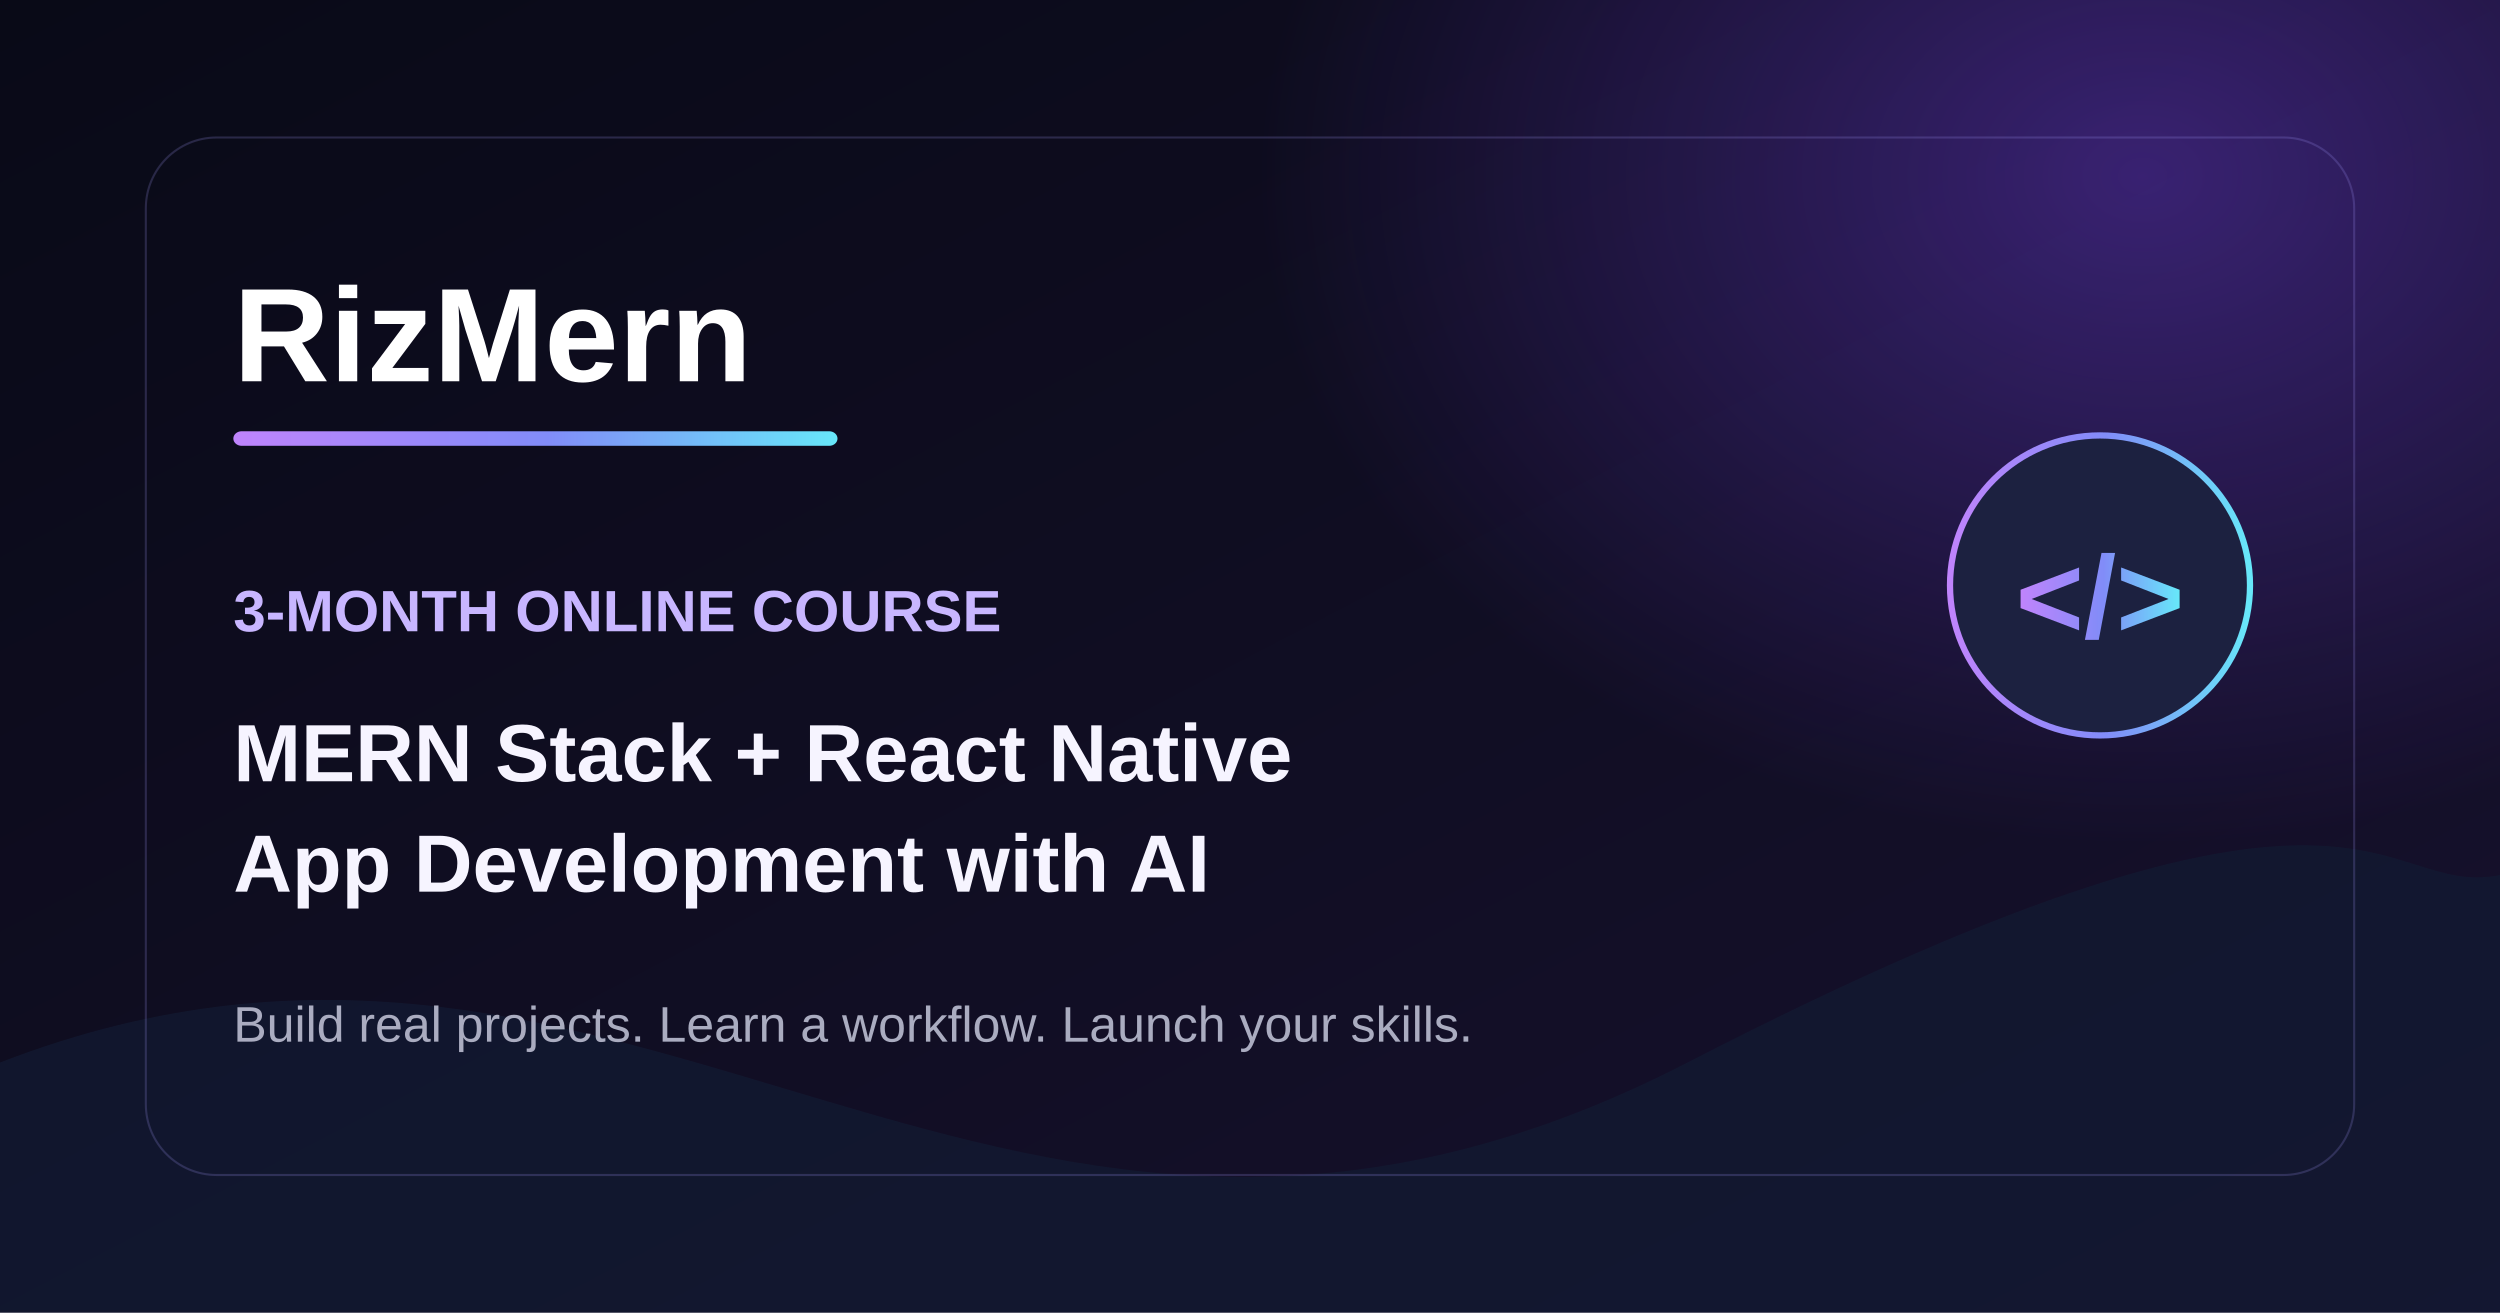
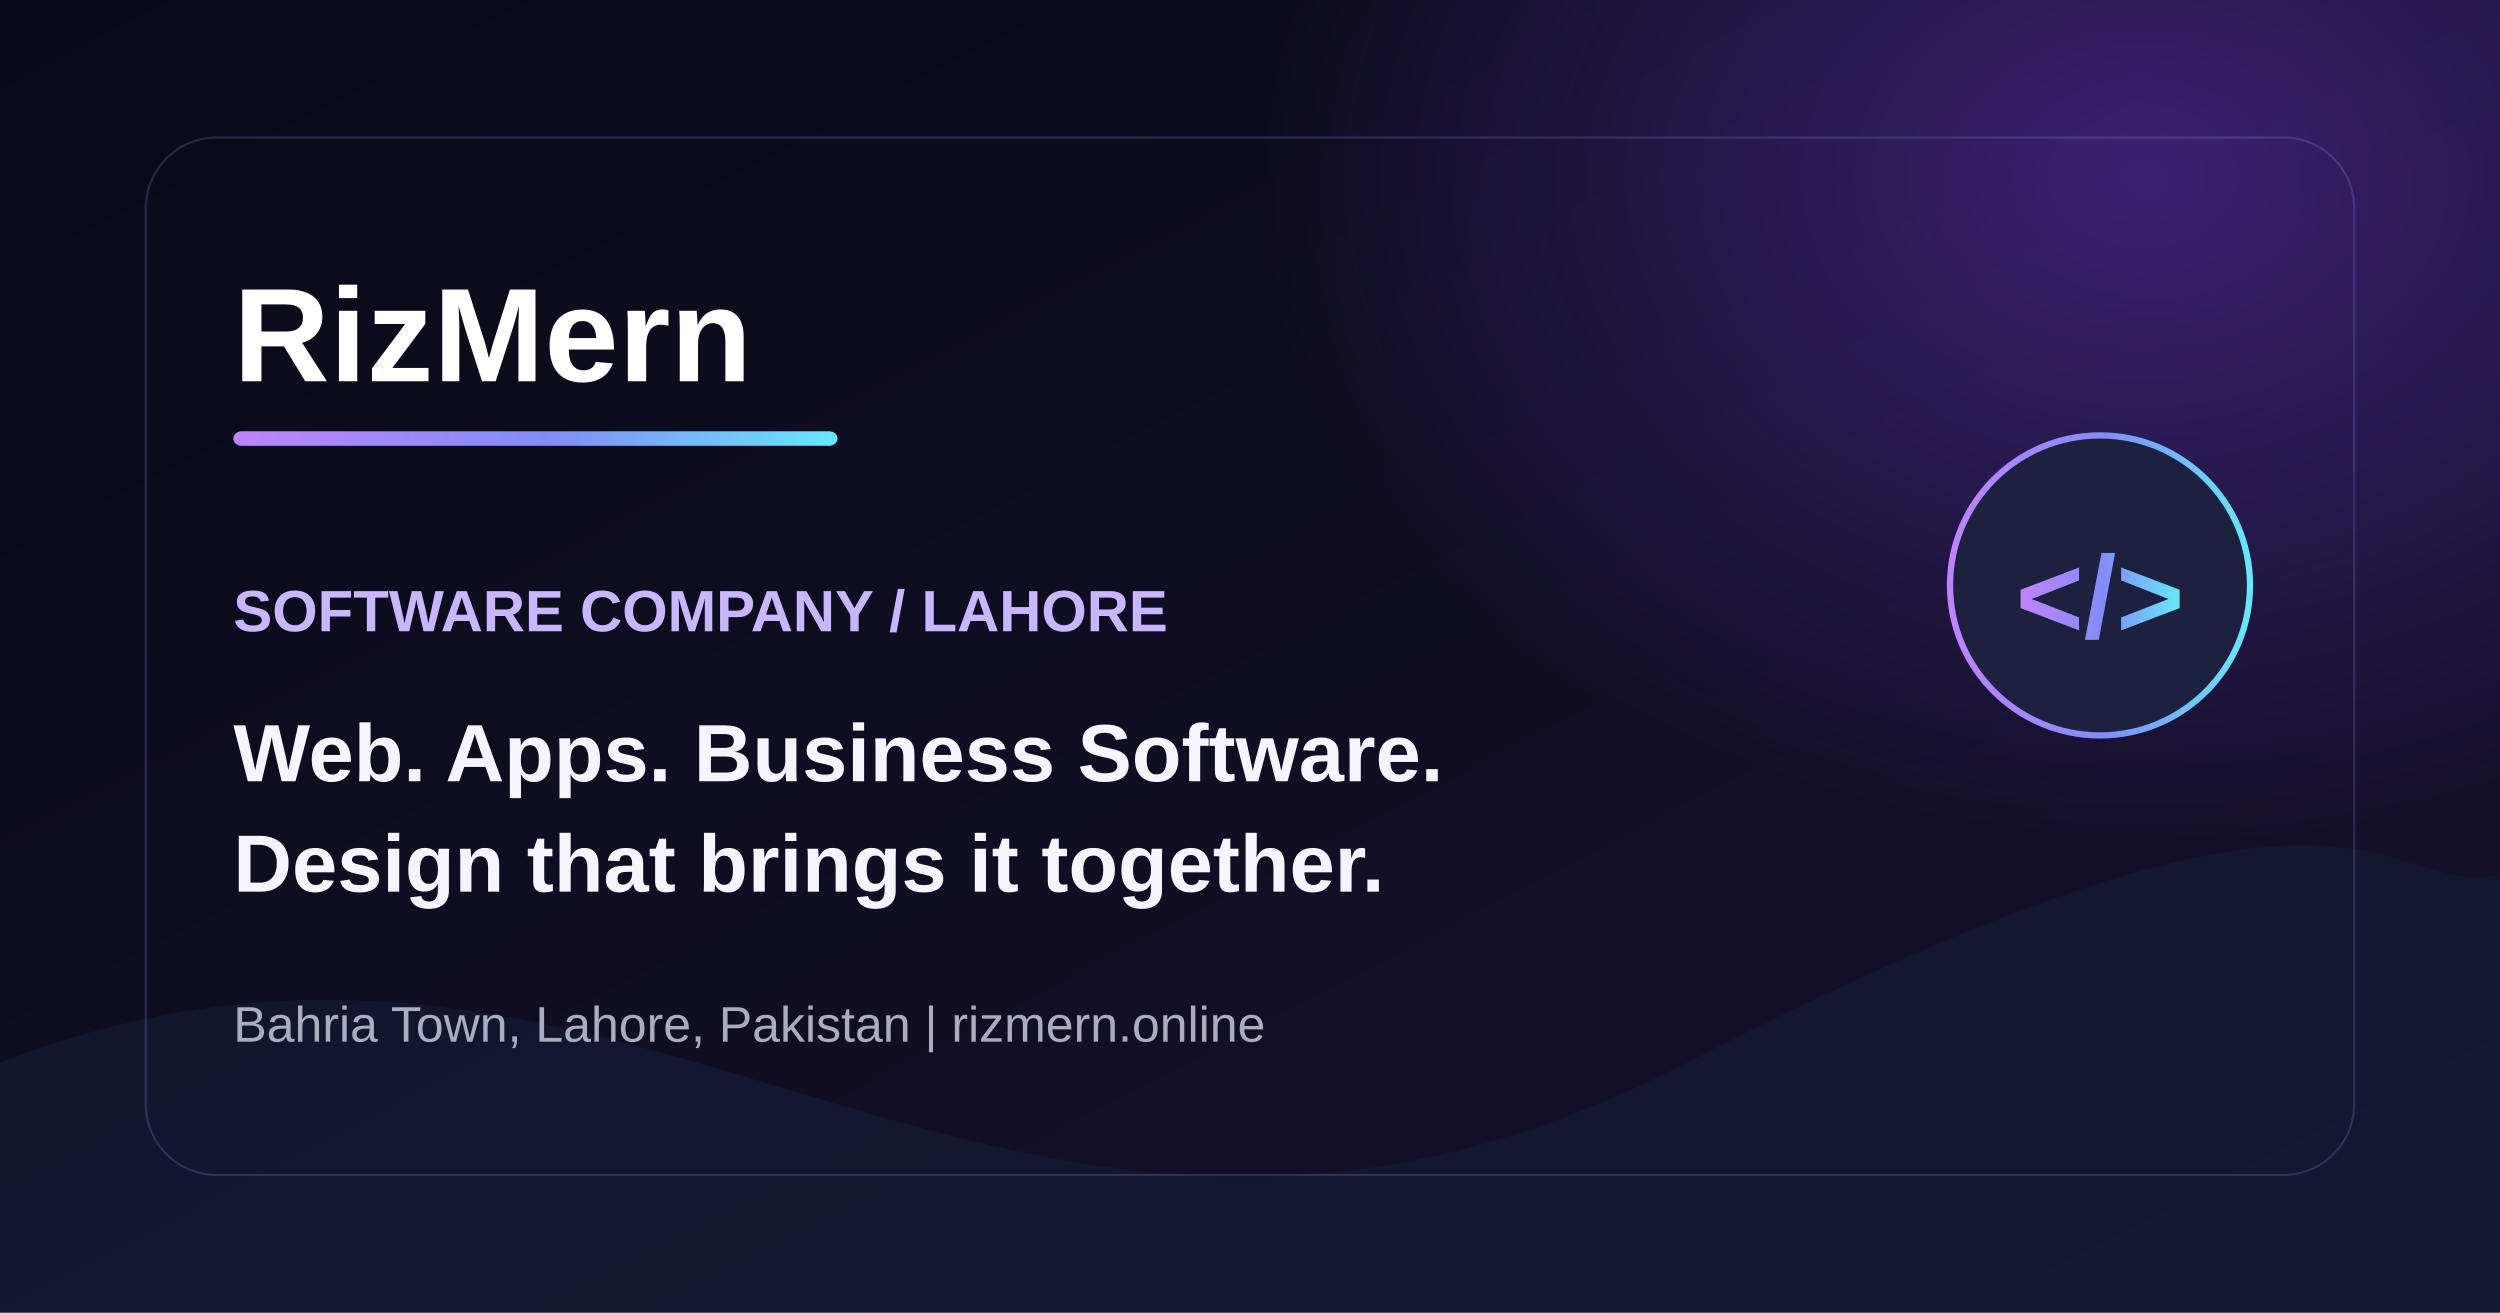
<svg xmlns="http://www.w3.org/2000/svg" width="1200" height="630" viewBox="0 0 1200 630">
  <defs>
    <linearGradient id="bg" x1="0" y1="0" x2="1" y2="1">
      <stop stop-color="#090a17" />
      <stop offset="1" stop-color="#17112e" />
    </linearGradient>
    <linearGradient id="accent" x1="0" y1="0" x2="1" y2="0">
      <stop stop-color="#c084fc" />
      <stop offset=".52" stop-color="#818cf8" />
      <stop offset="1" stop-color="#67e8f9" />
    </linearGradient>
    <radialGradient id="glow">
      <stop stop-color="#8246ff" stop-opacity=".36" />
      <stop offset="1" stop-color="#8246ff" stop-opacity="0" />
    </radialGradient>
  </defs>
  <rect width="1200" height="630" fill="url(#bg)" />
  <ellipse cx="1030" cy="85" rx="430" ry="320" fill="url(#glow)" />
  <path d="M0 510C310 390 480 680 810 510s330-78 390-90v210H0Z" fill="#121a32" opacity=".75" />
  <rect x="70" y="66" width="1060" height="498" rx="34" fill="none" stroke="#a69bff" stroke-opacity=".2" />
  <text x="112" y="183" fill="white" font-family="Arial,sans-serif" font-size="64" font-weight="700">RizMern</text>
  <rect x="112" y="207" width="290" height="7" rx="4" fill="url(#accent)" />
-   <text x="112" y="303" fill="#c8b6ff" font-family="Arial,sans-serif" font-size="28" font-weight="600">3-MONTH ONLINE COURSE</text>
-   <text x="112" y="375" fill="#f6f4ff" font-family="Arial,sans-serif" font-size="39" font-weight="700">MERN Stack + React Native</text>
-   <text x="112" y="428" fill="#f6f4ff" font-family="Arial,sans-serif" font-size="39" font-weight="700">App Development with AI</text>
-   <text x="112" y="500" fill="#aaacc0" font-family="Arial,sans-serif" font-size="24">Build real projects. Learn a workflow. Launch your skills.</text>
+   <text x="112" y="303" fill="#c8b6ff" font-family="Arial,sans-serif" font-size="28" font-weight="600">SOFTWARE COMPANY / LAHORE</text>
+   <text x="112" y="375" fill="#f6f4ff" font-family="Arial,sans-serif" font-size="39" font-weight="700">Web. Apps. Business Software.</text>
+   <text x="112" y="428" fill="#f6f4ff" font-family="Arial,sans-serif" font-size="39" font-weight="700">Design that brings it together.</text>
+   <text x="112" y="500" fill="#aaacc0" font-family="Arial,sans-serif" font-size="24">Bahria Town, Lahore, Pakistan | rizmern.online</text>
  <circle cx="1008" cy="281" r="72" fill="#1c2140" stroke="url(#accent)" stroke-width="3" />
  <text x="1008" y="306" fill="url(#accent)" font-family="Arial,sans-serif" font-size="56" font-weight="700" text-anchor="middle">&lt;/&gt;</text>
</svg>
